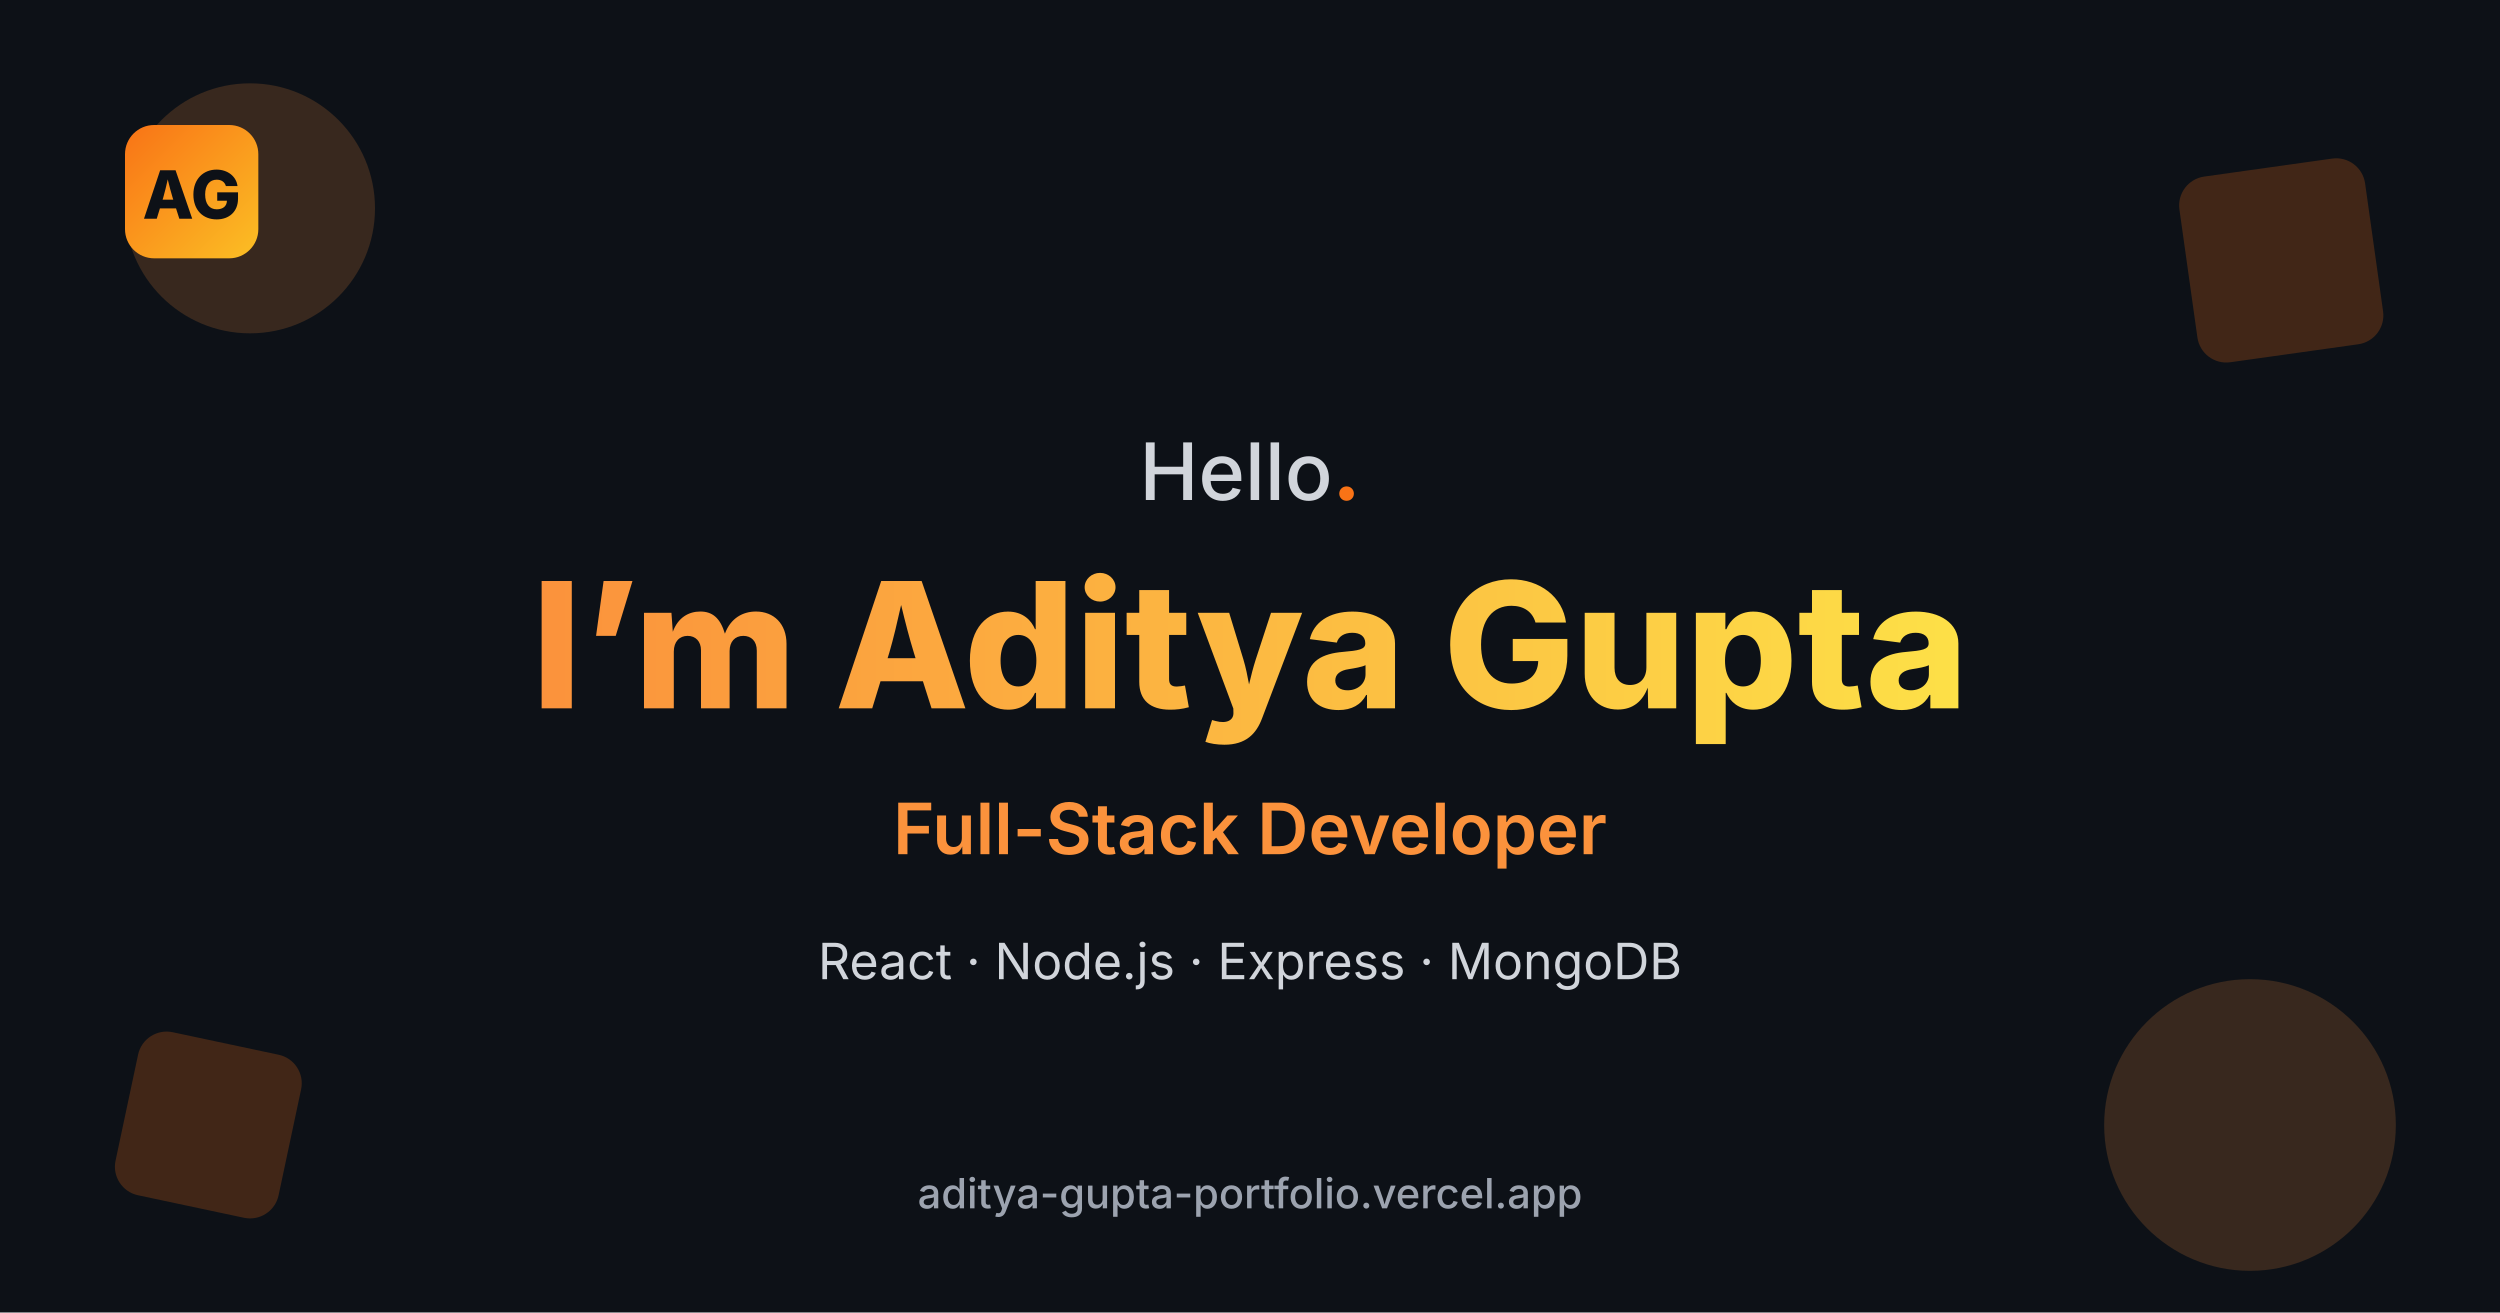
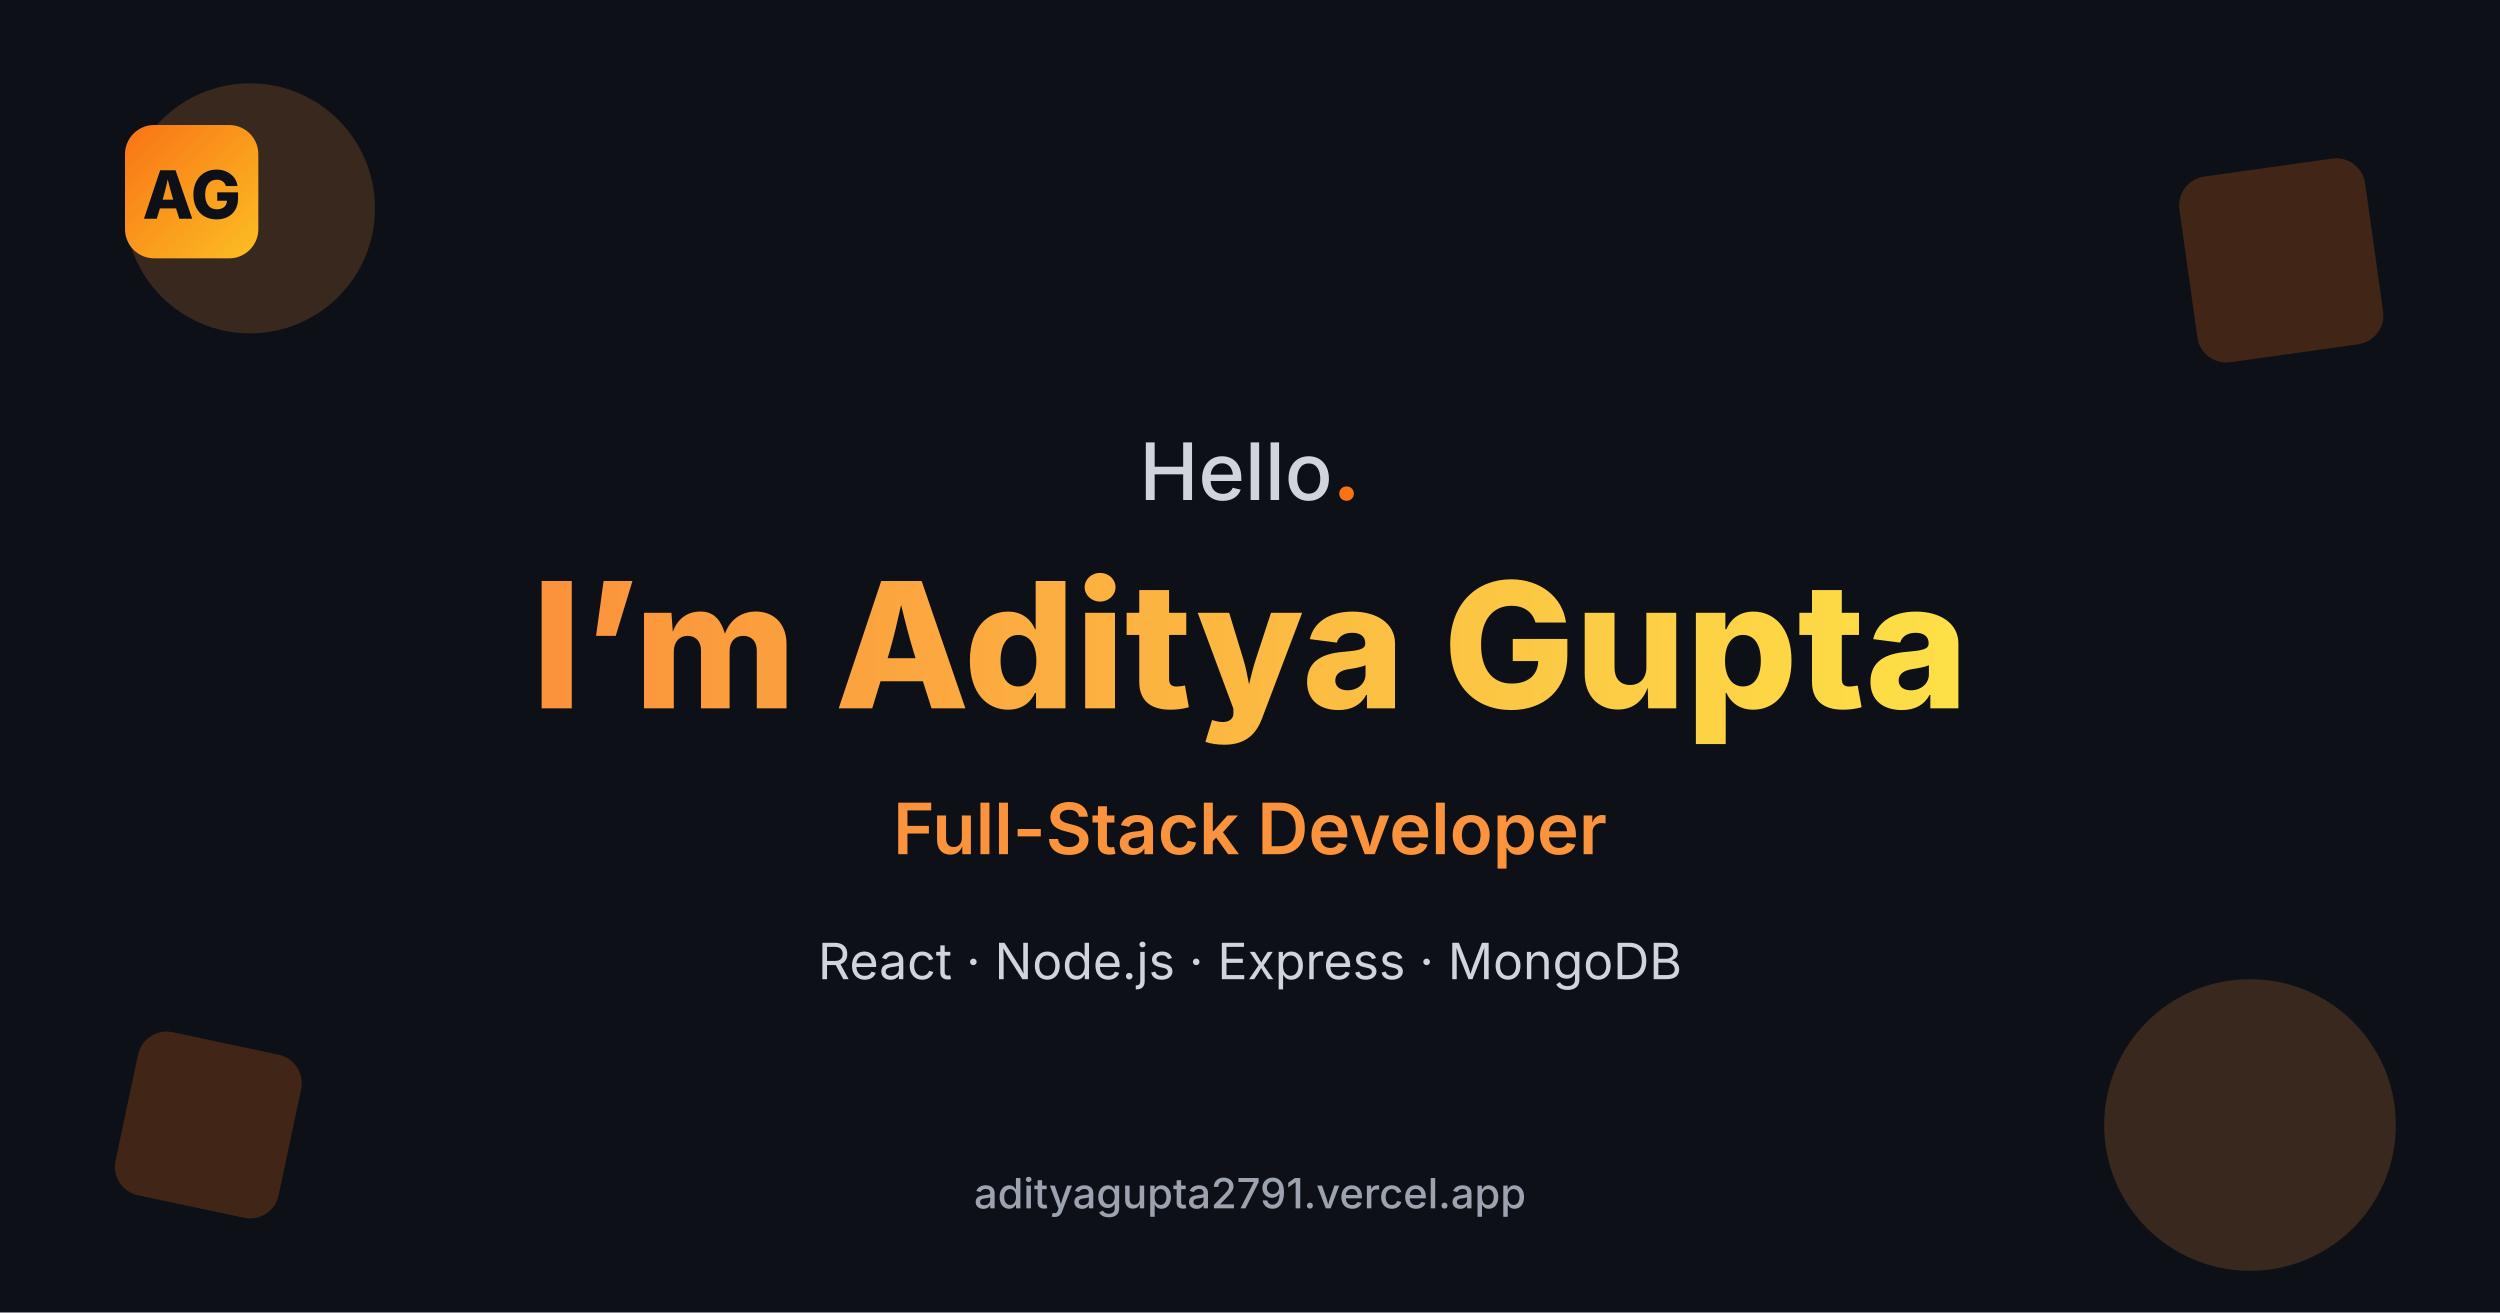
<svg xmlns="http://www.w3.org/2000/svg" viewBox="0 0 1200 630">
  <defs>
    <linearGradient id="nameGrad" x1="0%" y1="0%" x2="100%" y2="0%">
      <stop offset="0%" stop-color="#fb923c" />
      <stop offset="100%" stop-color="#fde047" />
    </linearGradient>
    <linearGradient id="markGrad" x1="0%" y1="0%" x2="100%" y2="100%">
      <stop offset="0%" stop-color="#f97316" />
      <stop offset="100%" stop-color="#fbbf24" />
    </linearGradient>
  </defs>
  <rect width="1200" height="630" fill="#0d1117" />
  <circle cx="120" cy="100" r="60" fill="#fb923c" opacity="0.18" />
  <rect x="60" y="500" width="80" height="80" rx="14" fill="#f97316" opacity="0.22" transform="rotate(12 100 540)" />
  <circle cx="1080" cy="540" r="70" fill="#fb923c" opacity="0.18" />
  <rect x="1050" y="80" width="90" height="90" rx="14" fill="#f97316" opacity="0.22" transform="rotate(-8 1095 125)" />
  <rect x="60" y="60" width="64" height="64" rx="14" fill="url(#markGrad)" />
  <text x="92" y="105" text-anchor="middle" font-family="Inter, system-ui, sans-serif" font-weight="800" font-size="32" fill="#0d1117">AG</text>
  <text x="600" y="240" text-anchor="middle" font-family="Inter, system-ui, sans-serif" font-weight="500" font-size="38" fill="#d1d5db">
    Hello<tspan fill="#f97316" font-weight="800">.</tspan>
  </text>
  <text x="600" y="340" text-anchor="middle" font-family="Inter, system-ui, sans-serif" font-weight="800" font-size="84" fill="url(#nameGrad)">
    I’m Aditya Gupta
  </text>
  <text x="600" y="410" text-anchor="middle" font-family="Inter, system-ui, sans-serif" font-weight="600" font-size="34" fill="#fb923c">
    Full-Stack Developer
  </text>
  <text x="600" y="470" text-anchor="middle" font-family="Inter, system-ui, sans-serif" font-weight="400" font-size="24" fill="#d1d5db">
    React · Node.js · Express · MongoDB
  </text>
  <text x="600" y="580" text-anchor="middle" font-family="Inter, system-ui, sans-serif" font-weight="500" font-size="20" fill="#9ca3af">
-     aditya-gupta-portfolio.vercel.app
+     adityagupta2791.vercel.app
  </text>
</svg>
